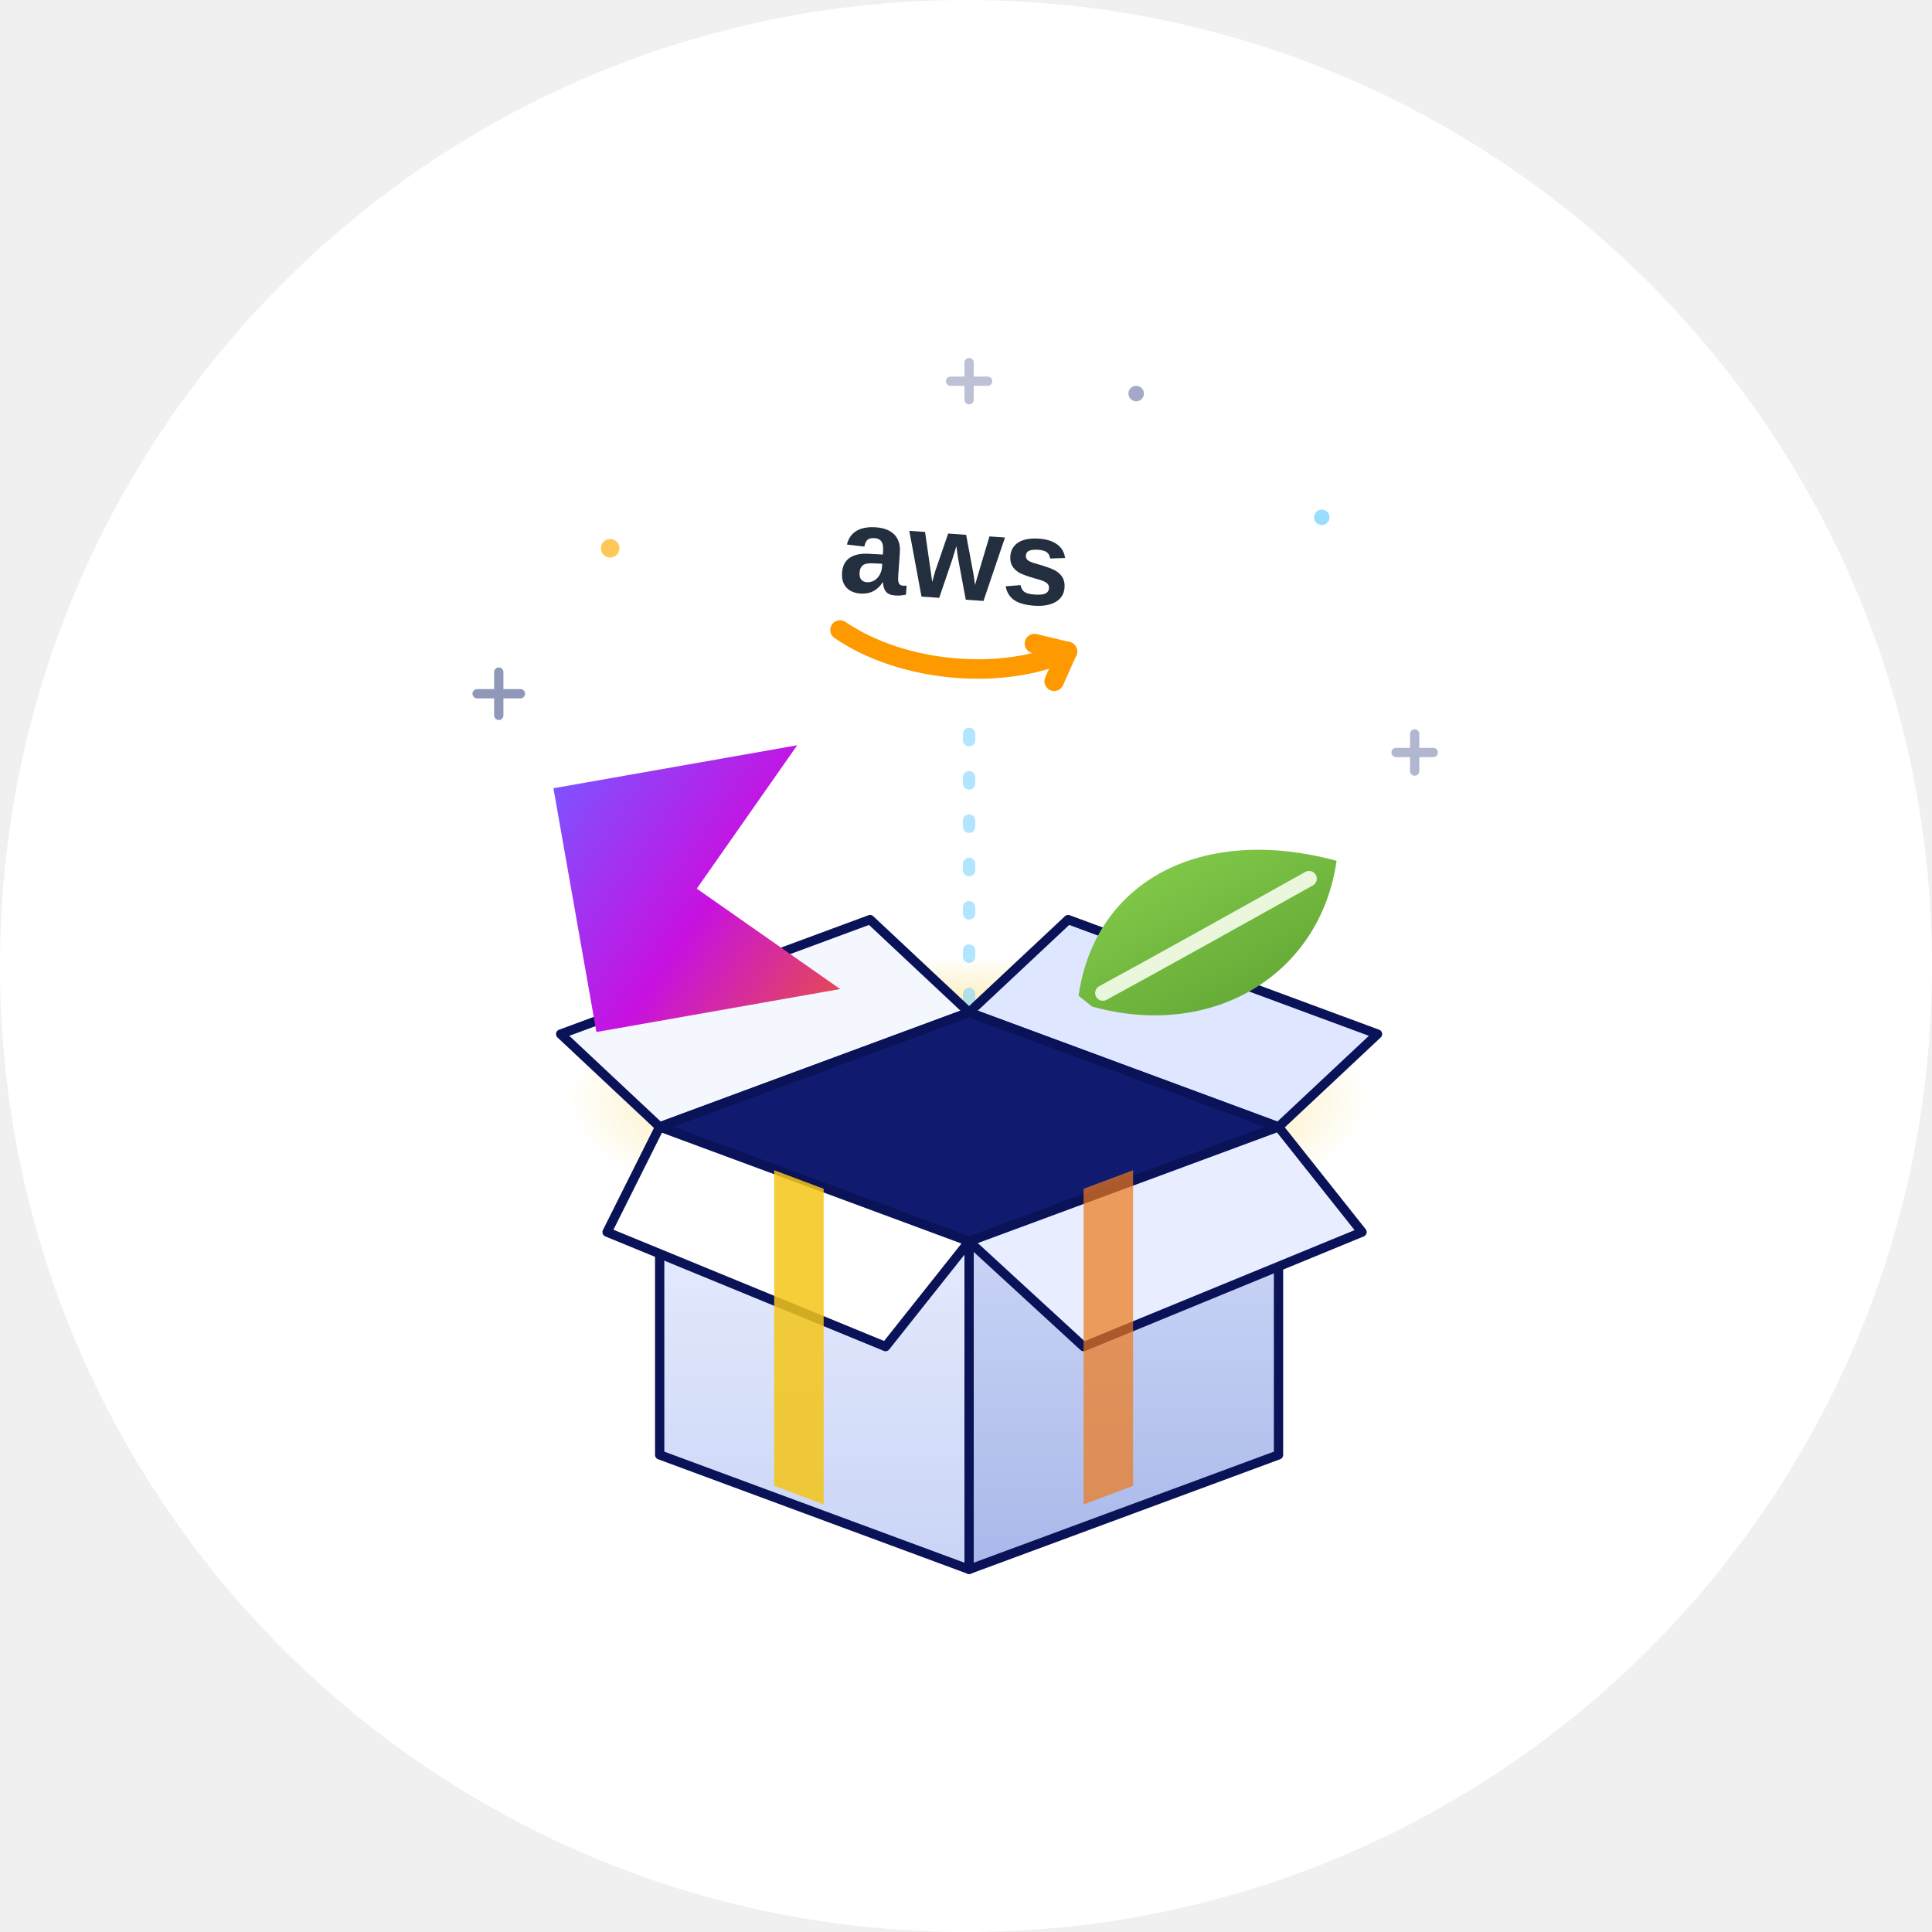
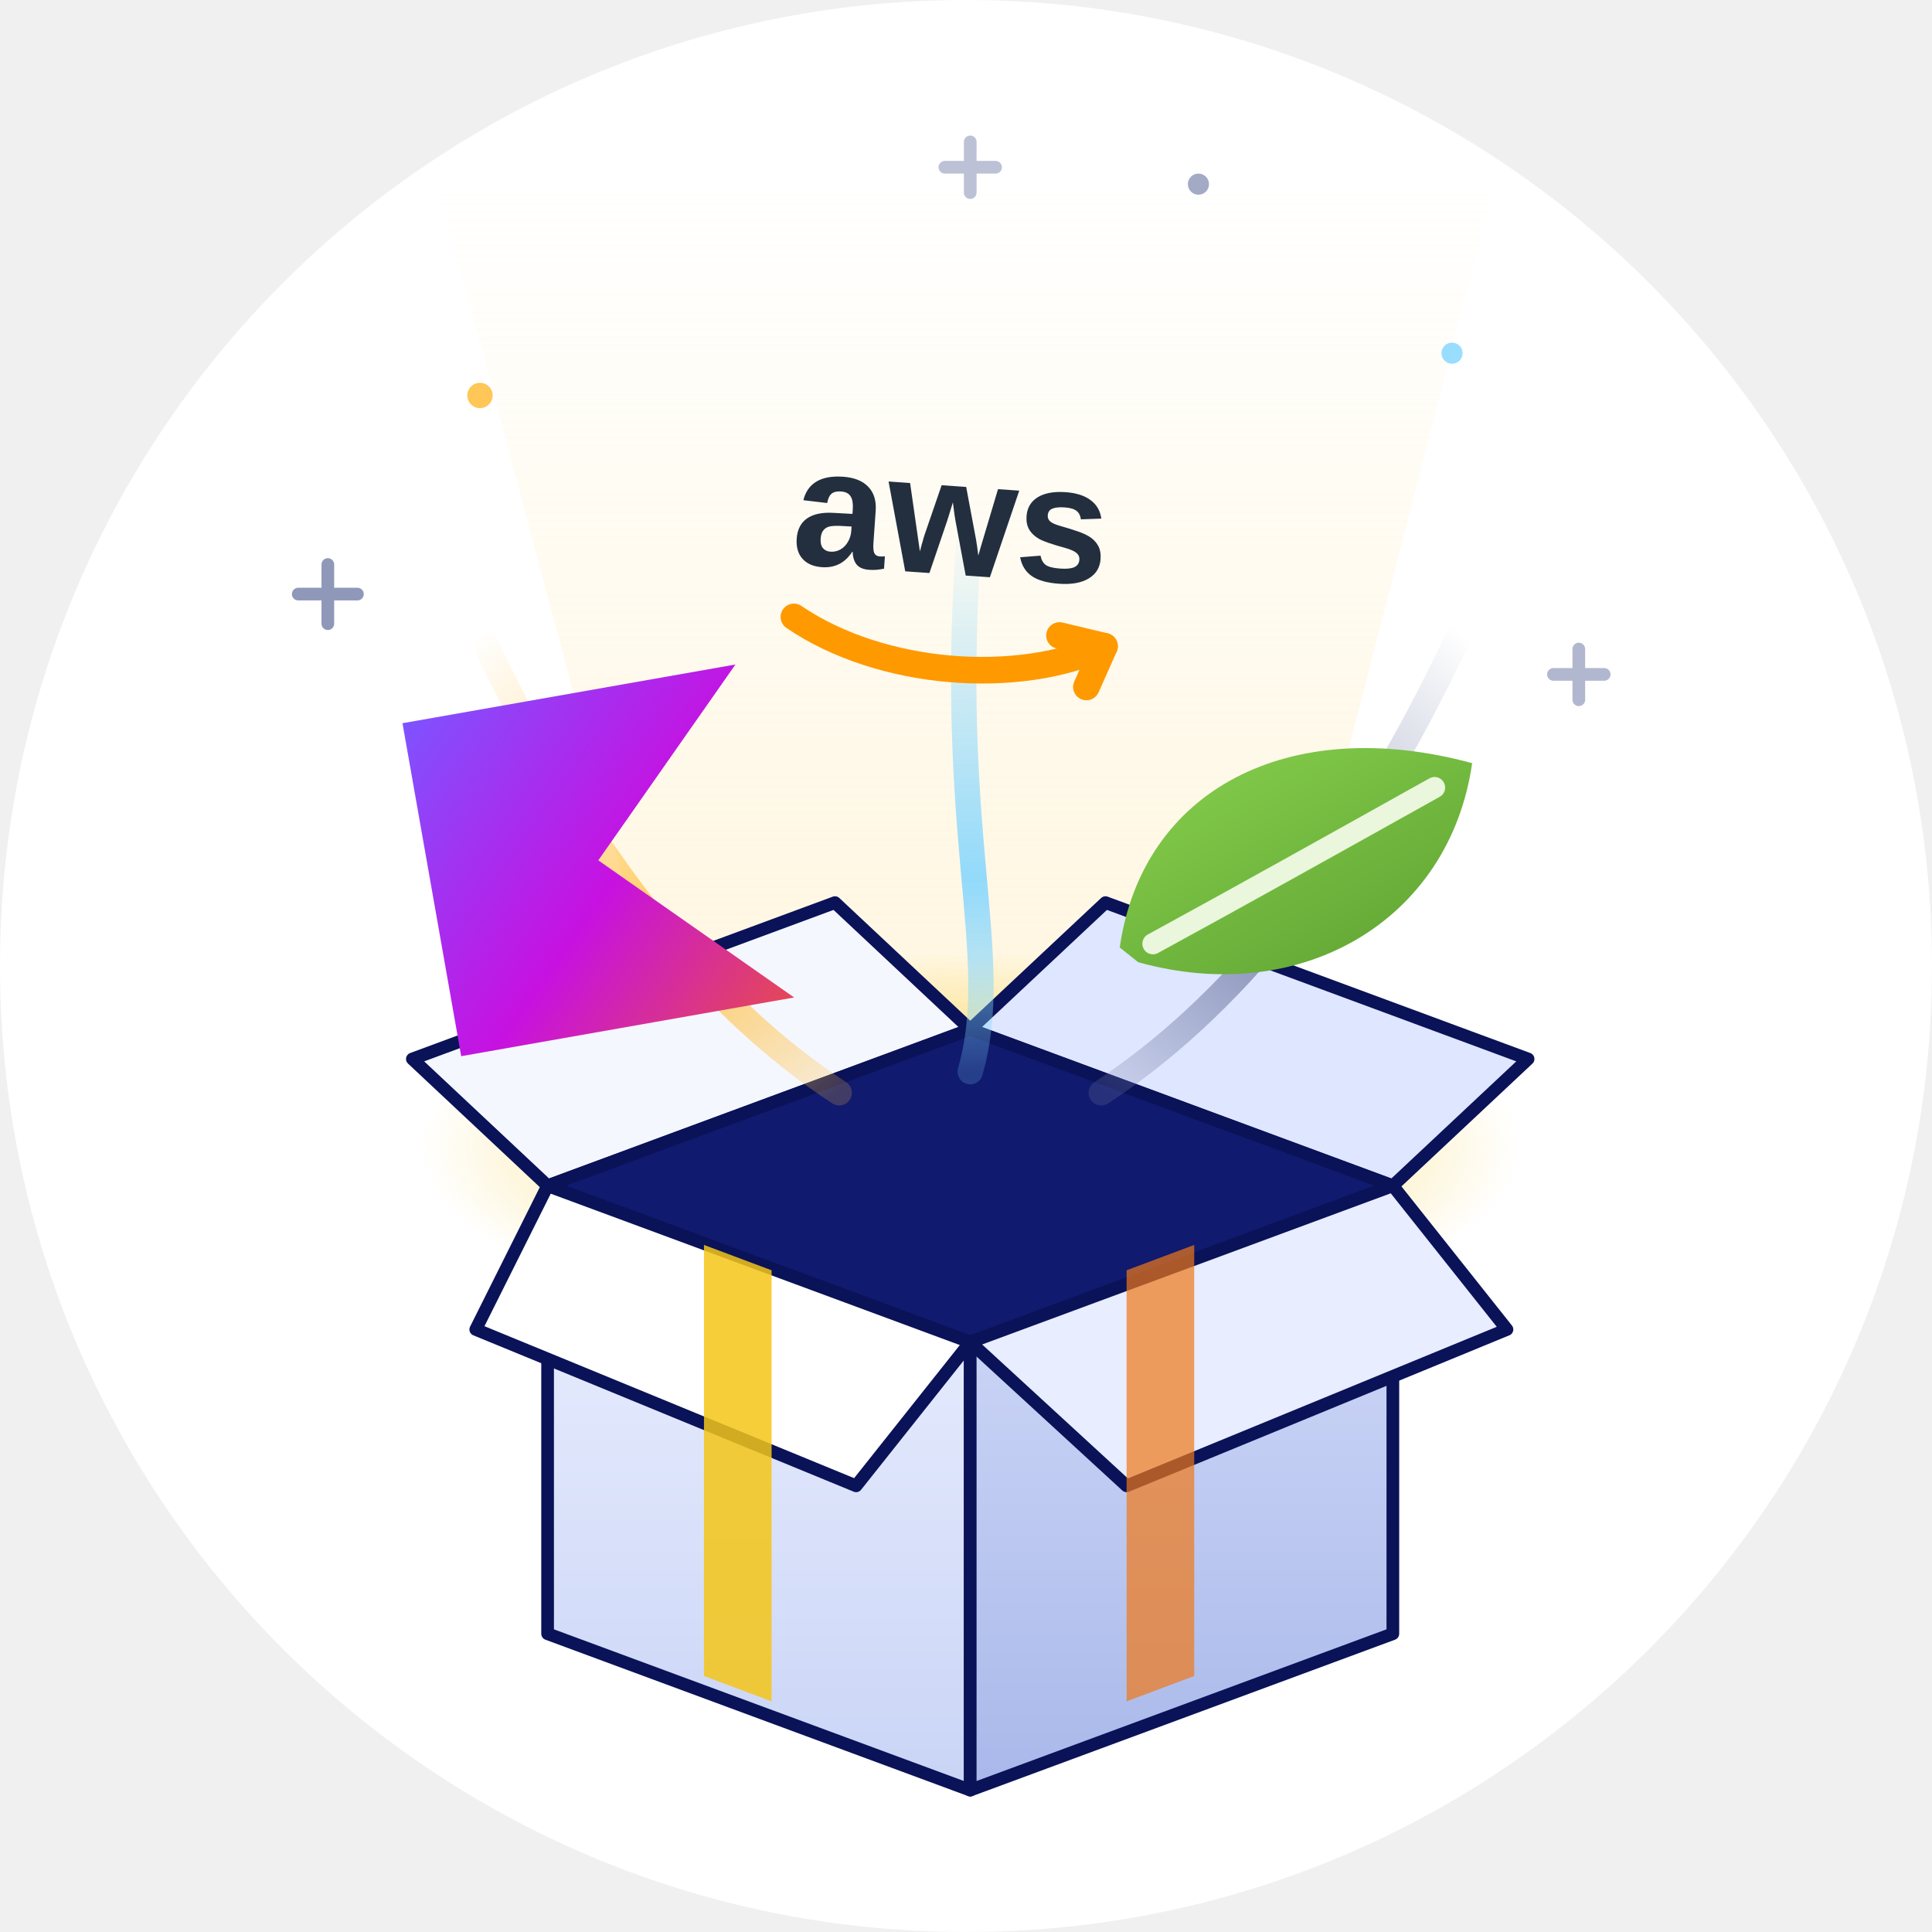
<svg xmlns="http://www.w3.org/2000/svg" viewBox="0 0 512 512">
  <defs>
-     <radialGradient id="glow">
-       <stop offset="0" stop-color="#ffffff" stop-opacity=".25" />
-       <stop offset="1" stop-color="#ffffff" stop-opacity="0" />
-     </radialGradient>
    <radialGradient id="mouthGlow">
      <stop offset="0" stop-color="#ffe9b0" stop-opacity=".9" />
      <stop offset=".6" stop-color="#f5c518" stop-opacity=".35" />
      <stop offset="1" stop-color="#f5c518" stop-opacity="0" />
    </radialGradient>
    <linearGradient id="beam" x1="0" y1="1" x2="0" y2="0">
      <stop offset="0" stop-color="#ffe9b0" stop-opacity=".45" />
      <stop offset="1" stop-color="#ffe9b0" stop-opacity="0" />
    </linearGradient>
    <linearGradient id="boxFrontL" x1="0" y1="0" x2="0" y2="1">
      <stop offset="0" stop-color="#eef2ff" />
      <stop offset="1" stop-color="#c9d4f6" />
    </linearGradient>
    <linearGradient id="boxFrontR" x1="0" y1="0" x2="0" y2="1">
      <stop offset="0" stop-color="#d4ddf9" />
      <stop offset="1" stop-color="#a9b8ea" />
    </linearGradient>
    <linearGradient id="gKotlin" x1="0" y1="0" x2="1" y2="1">
      <stop offset="0" stop-color="#7F52FF" />
      <stop offset=".55" stop-color="#C711E1" />
      <stop offset="1" stop-color="#E44857" />
    </linearGradient>
    <linearGradient id="gLeaf" x1="0" y1="0" x2="1" y2="1">
      <stop offset="0" stop-color="#8bd450" />
      <stop offset="1" stop-color="#5a9e2f" />
    </linearGradient>
+     <linearGradient id="wL" gradientUnits="userSpaceOnUse" x1="225" y1="285" x2="140" y2="176">
+       <stop offset="0" stop-color="#FFC145" stop-opacity=".2" />
+       <stop offset=".35" stop-color="#FFC145" stop-opacity=".85" />
+       <stop offset="1" stop-color="#FFC145" stop-opacity="0" />
+     </linearGradient>
+     <linearGradient id="wC" gradientUnits="userSpaceOnUse" x1="256" y1="280" x2="256" y2="150">
+       <stop offset="0" stop-color="#7FD4FF" stop-opacity=".2" />
+       <stop offset=".35" stop-color="#7FD4FF" stop-opacity=".85" />
+       <stop offset="1" stop-color="#7FD4FF" stop-opacity="0" />
+     </linearGradient>
+     <linearGradient id="wR" gradientUnits="userSpaceOnUse" x1="287" y1="285" x2="372" y2="176">
+       <stop offset="0" stop-color="#7c86ad" stop-opacity=".2" />
+       <stop offset=".35" stop-color="#7c86ad" stop-opacity=".8" />
+       <stop offset="1" stop-color="#7c86ad" stop-opacity="0" />
+     </linearGradient>
  </defs>
  <circle cx="256" cy="256" r="256" fill="#ffffff" />
-   <g transform="translate(256 256) scale(0.82) translate(-255 -255)">
+   <g transform="translate(256 256) scale(1.12) translate(-255 -255)">
+     <polygon points="190,295 322,295 380,70 130,70" fill="url(#beam)" />
    <ellipse cx="256" cy="298" rx="130" ry="46" fill="url(#mouthGlow)" />
-     <g fill="none" stroke-linecap="round" stroke-dasharray="2 12">
-       <path stroke="#FFC145" stroke-width="4" opacity="0.65" d="M232 292 C 216 284, 196 272, 176 258" />
-       <path stroke="#7FD4FF" stroke-width="4" opacity="0.6" d="M256 280 C 256 244, 256 208, 256 172" />
-       <path stroke="#7c86ad" stroke-width="3.5" opacity="0.5" d="M282 292 C 300 284, 316 274, 330 262" />
-     </g>
    <g stroke="#0a1258" stroke-width="3" stroke-linejoin="round">
      <polygon points="256,270 156,307 124,277 224,240" fill="#f5f7ff" />
      <polygon points="256,270 356,307 388,277 288,240" fill="#dfe6ff" />
      <polygon points="256,270 356,307 256,344 156,307" fill="#101a6e" />
      <polygon points="156,307 256,344 256,450 156,413" fill="url(#boxFrontL)" />
      <polygon points="256,344 356,307 356,413 256,450" fill="url(#boxFrontR)" />
      <polygon points="156,307 256,344 229,378 139,341" fill="#ffffff" />
      <polygon points="256,344 356,307 383,341 293,378" fill="#e8edff" />
    </g>
    <polygon points="193,321 209,327 209,429 193,423" fill="#f5c518" opacity="0.85" />
    <polygon points="293,327 309,321 309,423 293,429" fill="#f07818" opacity="0.7" />
+     <g fill="none" stroke-linecap="round" stroke-width="6">
+       <path stroke="url(#wL)" d="M225 285 C 196 266, 166 232, 140 176" />
+       <path stroke="url(#wC)" d="M256 280 C 264 252, 250 224, 256 150" />
+       <path stroke="url(#wR)" d="M287 285 C 316 266, 346 232, 372 176" />
+     </g>
    <g transform="translate(128 190) rotate(-10 40 40)">
      <polygon points="0,0 80,0 40,40 80,80 0,80" fill="url(#gKotlin)" />
    </g>
-     <g transform="translate(216 96) rotate(4) scale(0.9)">
+     <g transform="translate(216 122) rotate(4) scale(0.9)">
      <text x="0" y="42" font-family="Segoe UI, Arial, Helvetica, sans-serif" font-size="44" font-weight="700" fill="#232F3E">aws</text>
      <path d="M2 56 C 26 70, 62 70, 84 58" fill="none" stroke="#FF9900" stroke-width="7" stroke-linecap="round" />
      <path d="M84 58 l -12 -2 m 12 2 l -4 11" fill="none" stroke="#FF9900" stroke-width="7" stroke-linecap="round" />
    </g>
-     <g transform="translate(300 200) rotate(12) scale(1.25)">
+     <g transform="translate(300 186) rotate(12) scale(1.25)">
      <path d="M4 52 C 2 22, 26 2, 62 4 C 64 34, 40 56, 8 54 Z" fill="url(#gLeaf)" />
      <path d="M10 50 C 24 38, 40 24, 56 10" fill="none" stroke="#eaf7dc" stroke-width="4" stroke-linecap="round" />
    </g>
    <g stroke="#7c86ad" stroke-width="3" stroke-linecap="round" opacity="0.85">
      <path d="M104 160 v 14 M97 167 h 14" />
      <path d="M400 180 v 12 M394 186 h 12" opacity="0.7" />
      <path d="M256 60 v 12 M250 66 h 12" opacity="0.6" />
    </g>
    <circle cx="140" cy="120" r="3" fill="#FFC145" opacity="0.9" />
    <circle cx="370" cy="110" r="2.5" fill="#7FD4FF" opacity="0.8" />
    <circle cx="310" cy="70" r="2.5" fill="#7c86ad" opacity="0.7" />
  </g>
</svg>
